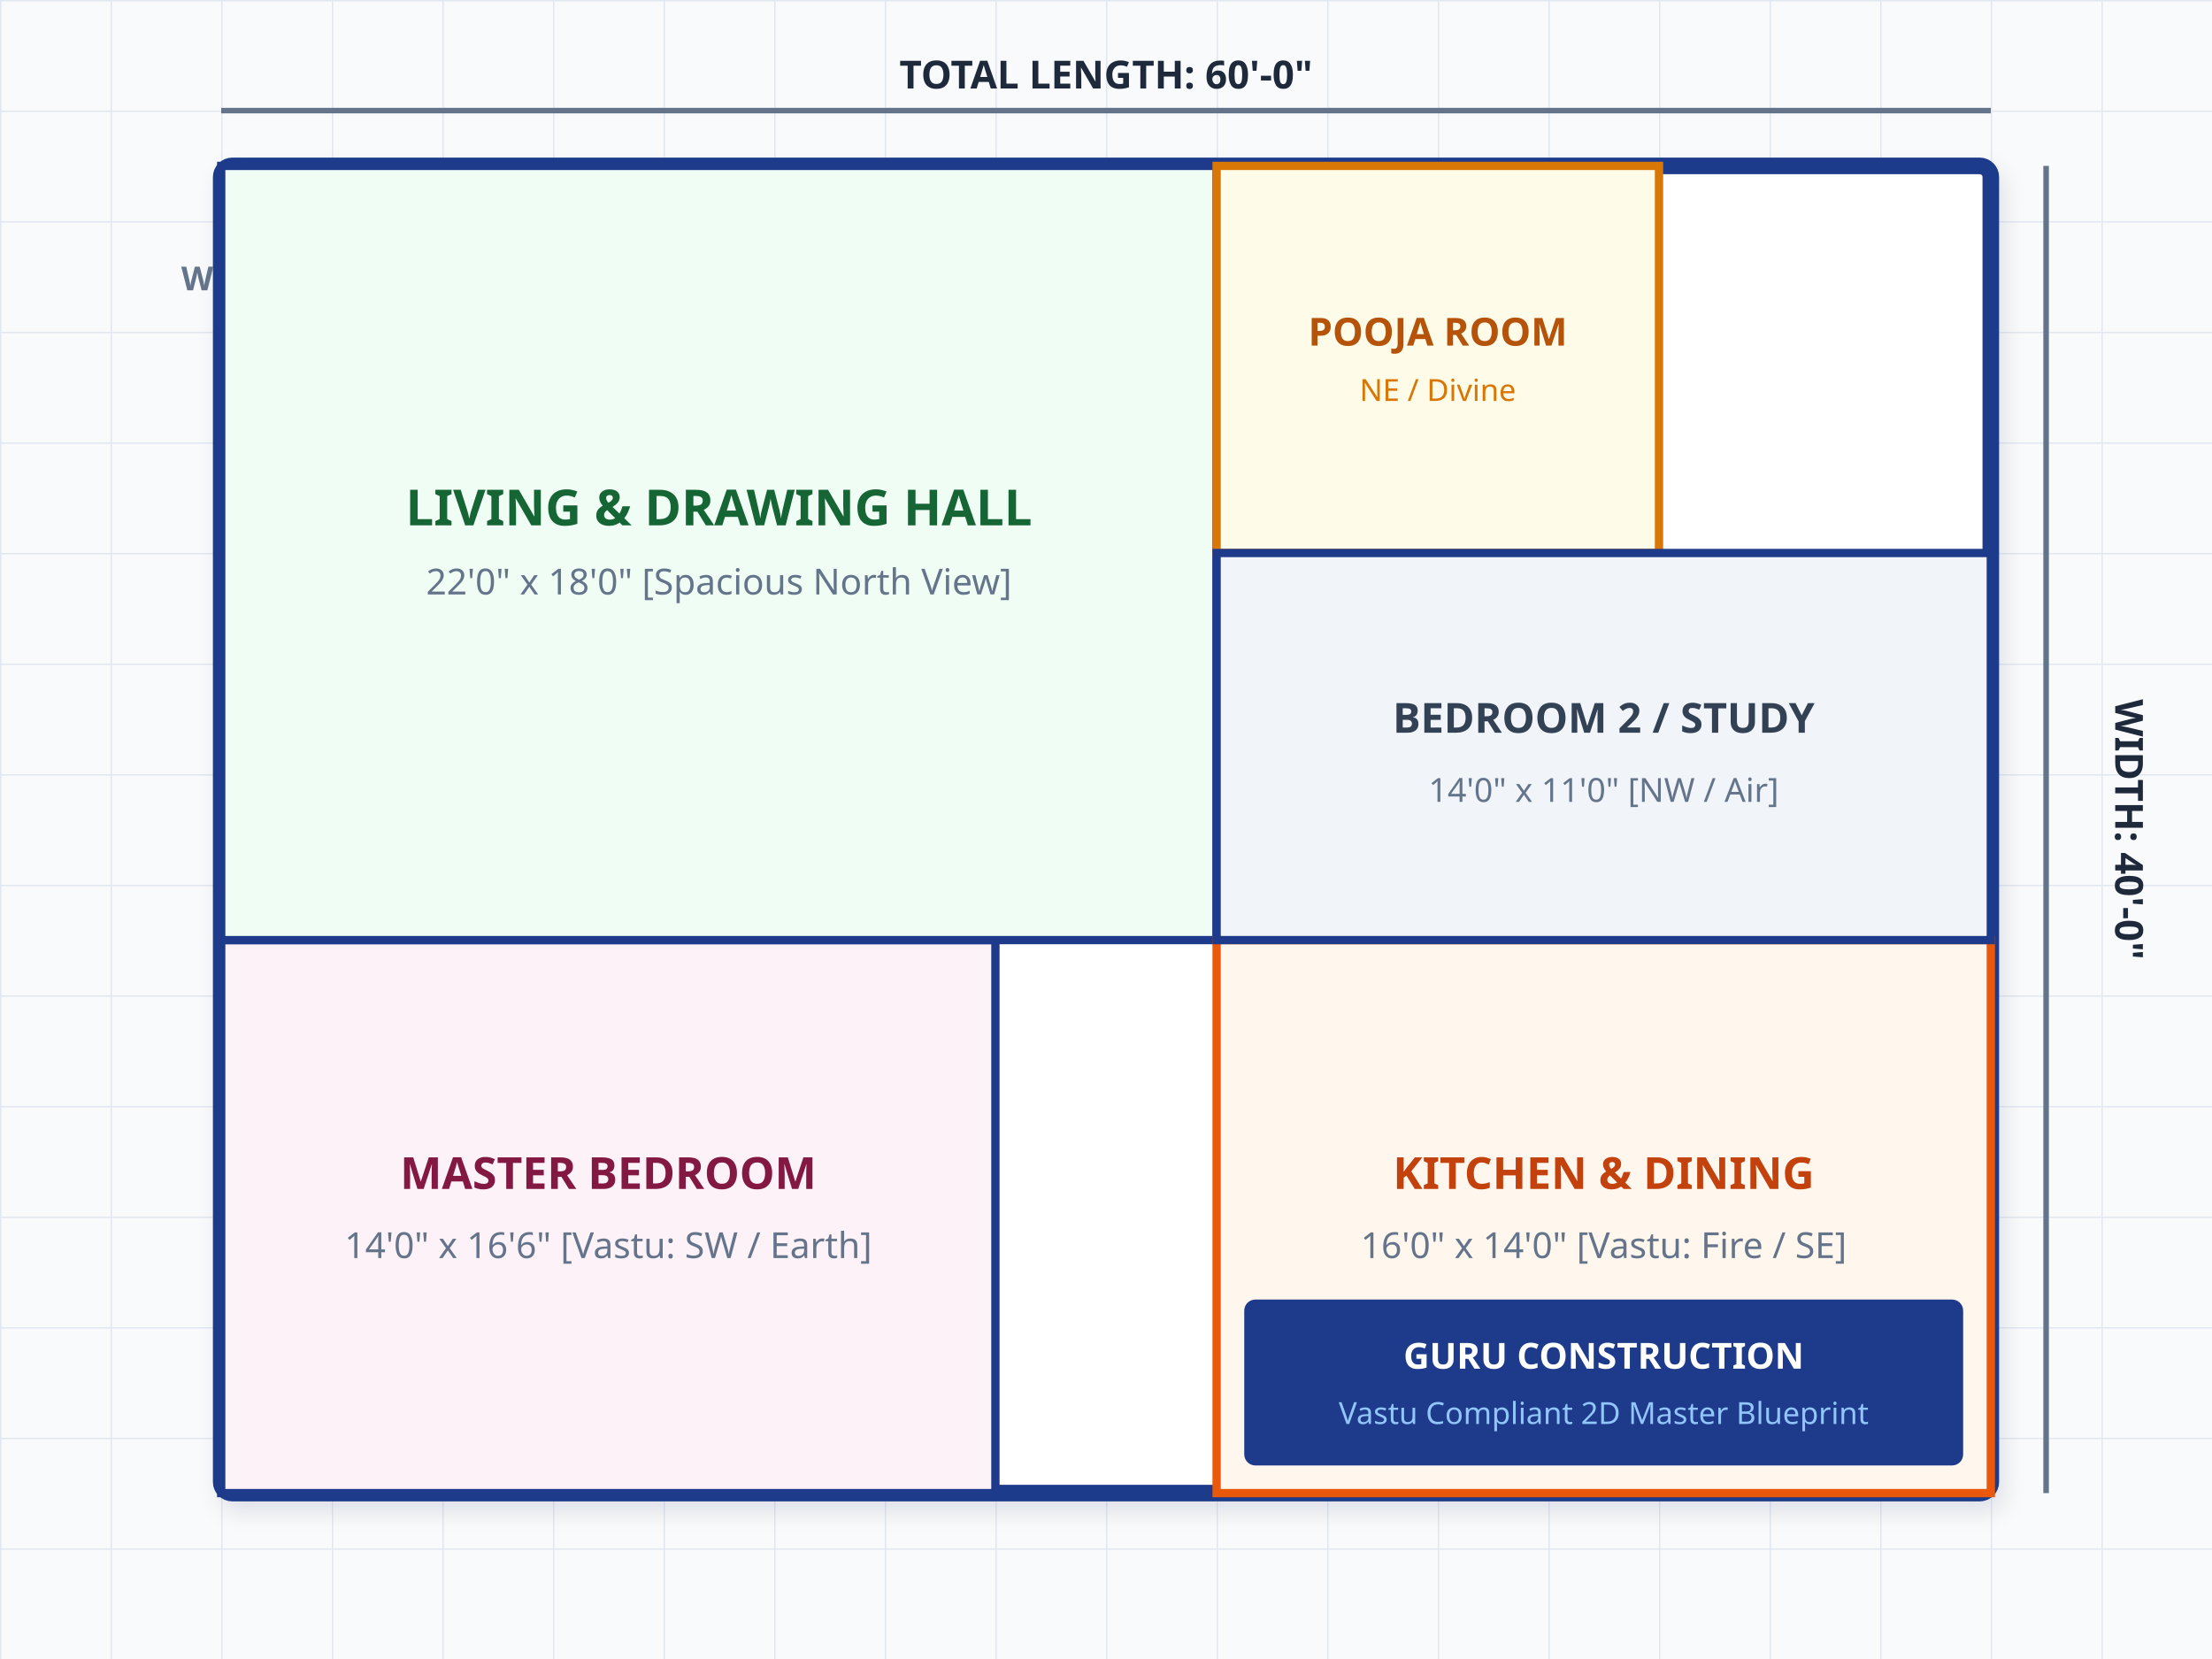
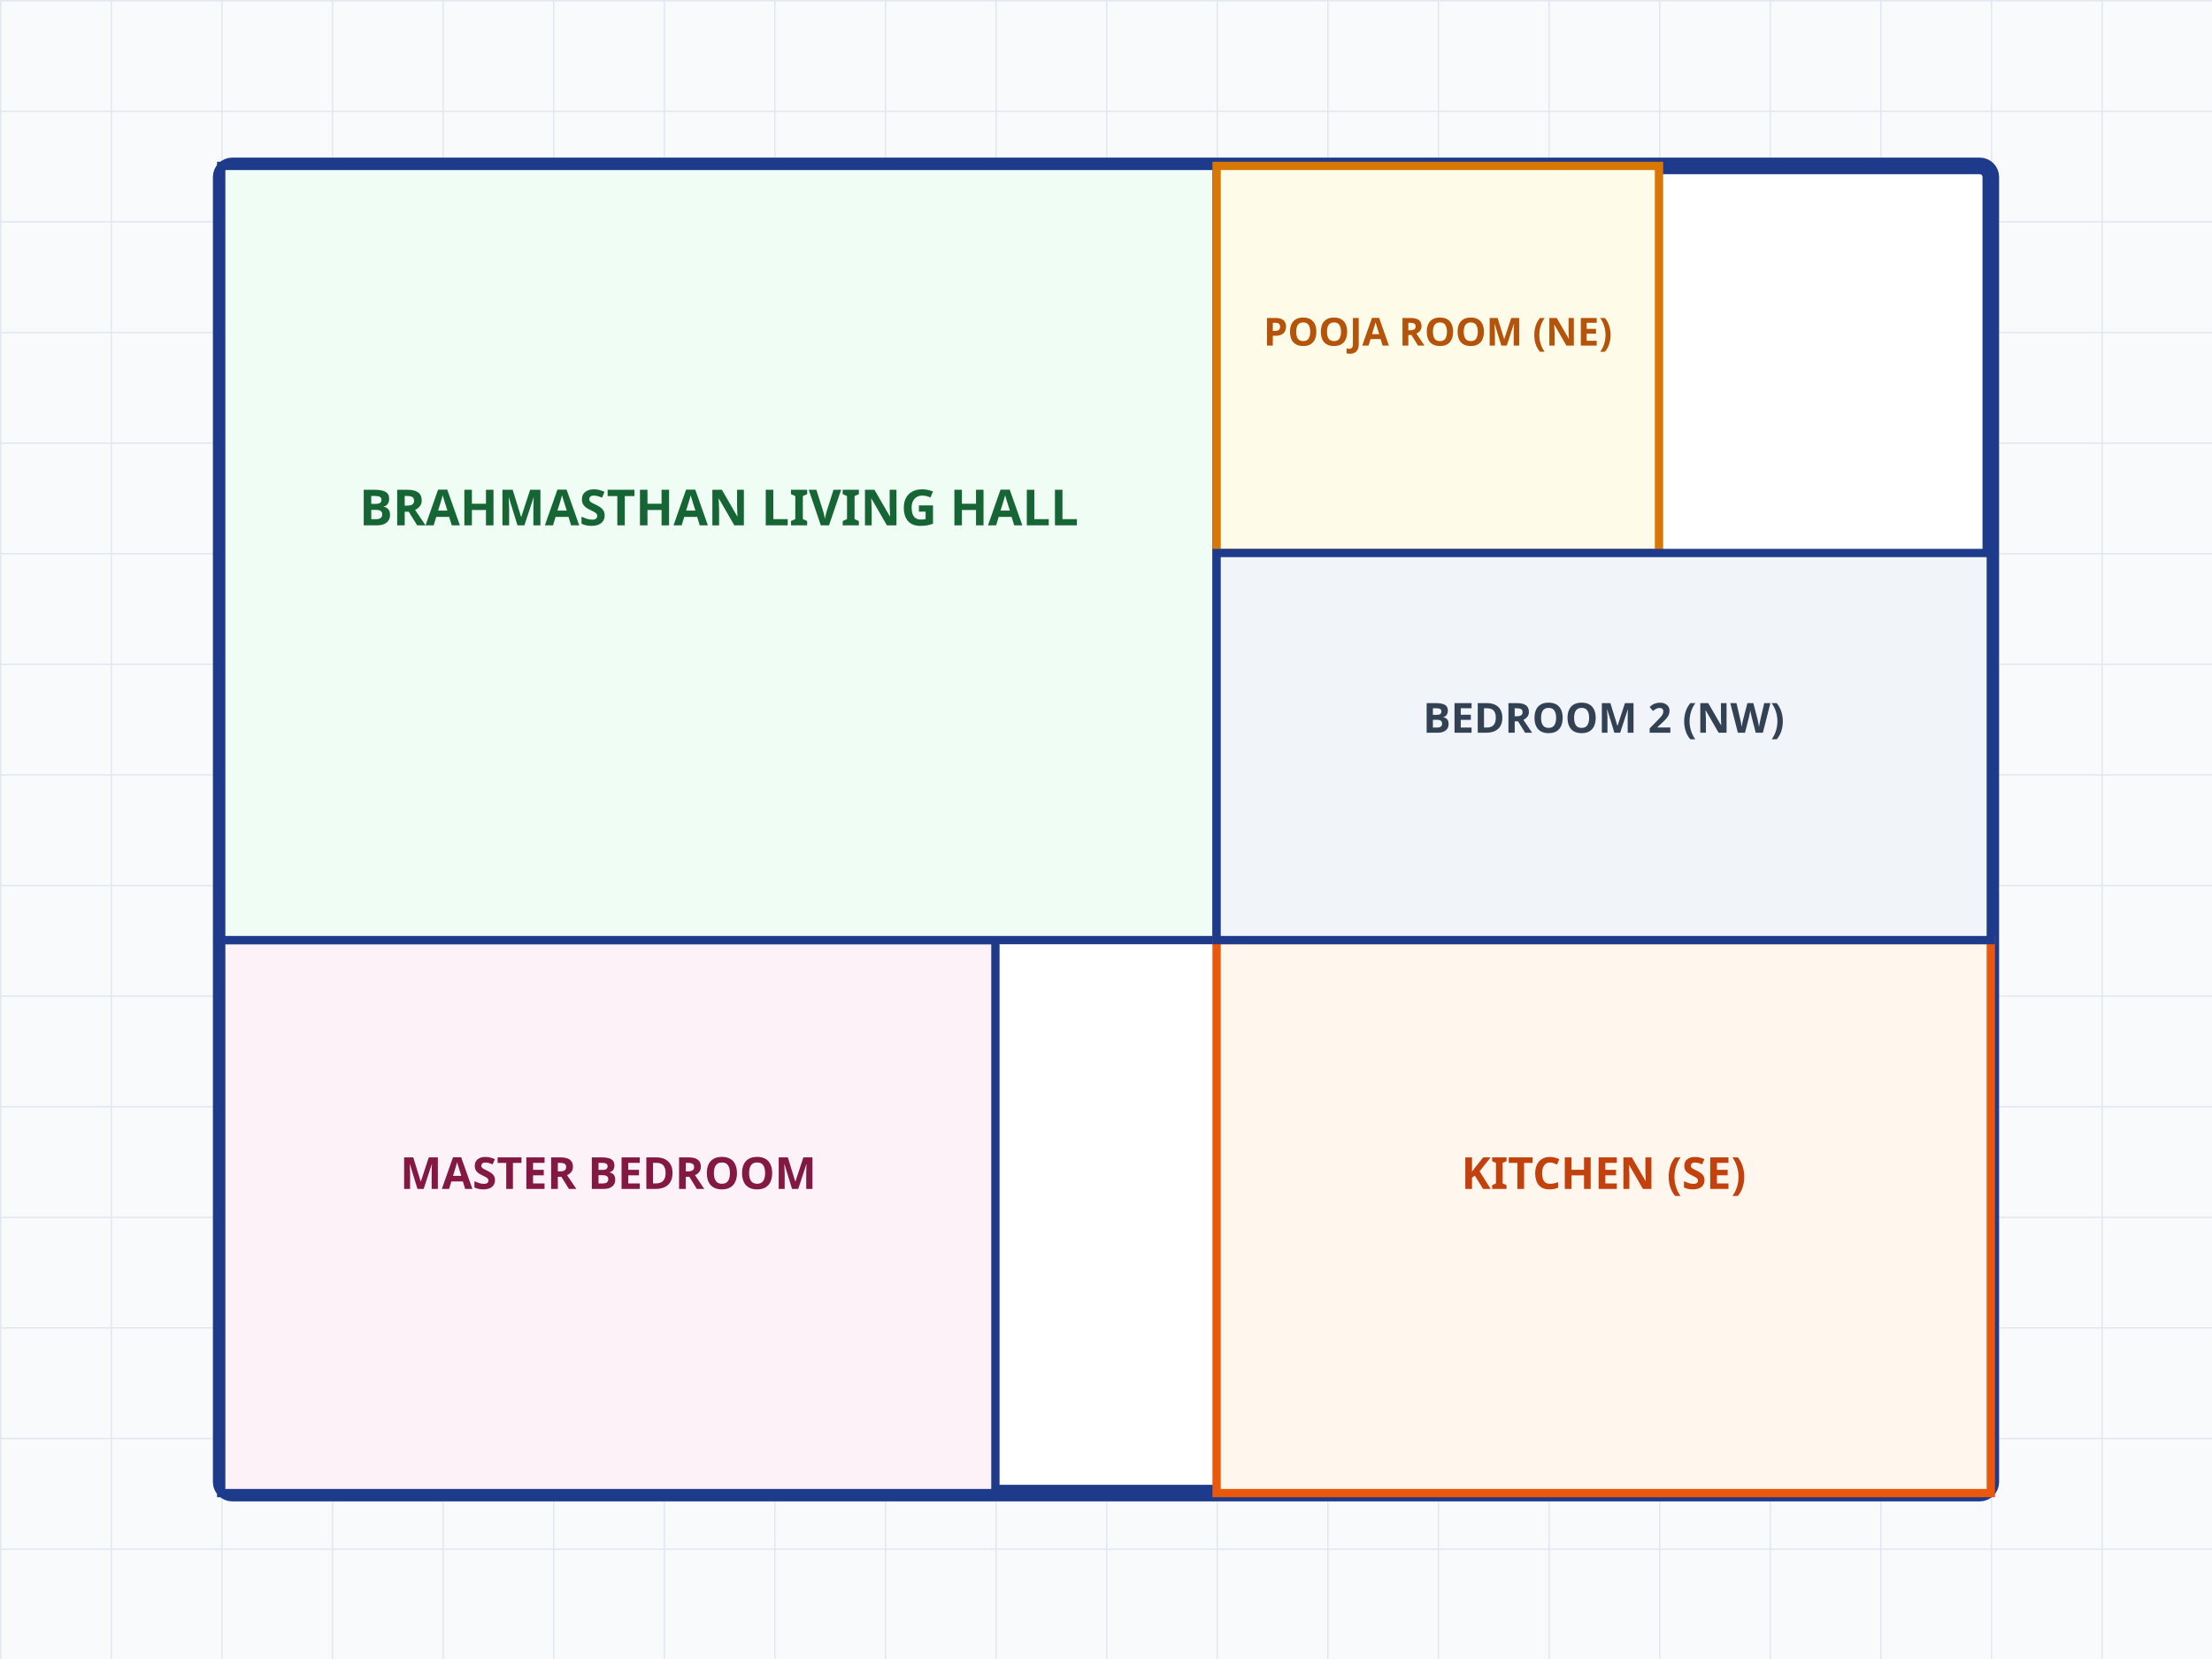
<svg xmlns="http://www.w3.org/2000/svg" viewBox="0 0 800 600" width="100%" height="100%">
  <defs>
    <pattern id="grid" width="40" height="40" patternUnits="userSpaceOnUse">
      <path d="M 40 0 L 0 0 0 40" fill="none" stroke="#e2e8f0" stroke-width="1" />
    </pattern>
-     <filter id="shadow" x="-5%" y="-5%" width="110%" height="110%">
-       <feDropShadow dx="2" dy="4" stdDeviation="4" flood-color="#0f172a" flood-opacity="0.1" />
-     </filter>
  </defs>
  <rect width="800" height="600" fill="#f8fafc" />
  <rect width="800" height="600" fill="url(#grid)" />
-   <rect x="80" y="60" width="640" height="480" fill="#ffffff" stroke="#1e3a8a" stroke-width="6" rx="4" filter="url(#shadow)" />
+   <rect x="80" y="60" width="640" height="480" fill="#ffffff" stroke="#1e3a8a" stroke-width="6" rx="4" />
  <circle cx="120" cy="100" r="30" fill="#eff6ff" stroke="#1e3a8a" stroke-width="2" />
-   <text x="120" y="85" text-anchor="middle" font-family="sans-serif" font-weight="900" fill="#dc2626" font-size="14">N (Kuber)</text>
-   <text x="145" y="105" text-anchor="middle" font-family="sans-serif" font-weight="700" fill="#1e3a8a" font-size="12">E (Indra)</text>
-   <text x="120" y="125" text-anchor="middle" font-family="sans-serif" font-weight="700" fill="#64748b" font-size="12">S (Yama)</text>
-   <text x="95" y="105" text-anchor="middle" font-family="sans-serif" font-weight="700" fill="#64748b" font-size="12">W (Varun)</text>
+   <text x="120" y="85" text-anchor="middle" font-family="sans-serif" font-weight="900" fill="#dc2626" font-size="14">N</text>
+   <text x="145" y="105" text-anchor="middle" font-family="sans-serif" font-weight="700" fill="#1e3a8a" font-size="12">E</text>
  <rect x="80" y="340" width="280" height="200" fill="#fdf2f8" stroke="#1e3a8a" stroke-width="3" />
  <text x="220" y="430" text-anchor="middle" font-family="sans-serif" font-weight="bold" fill="#831843" font-size="16">MASTER BEDROOM</text>
-   <text x="220" y="455" text-anchor="middle" font-family="sans-serif" fill="#64748b" font-size="13">14'0" x 16'6" [Vastu: SW / Earth]</text>
  <rect x="80" y="60" width="360" height="280" fill="#f0fdf4" stroke="#1e3a8a" stroke-width="3" />
-   <text x="260" y="190" text-anchor="middle" font-family="sans-serif" font-weight="bold" fill="#166534" font-size="18">LIVING &amp; DRAWING HALL</text>
-   <text x="260" y="215" text-anchor="middle" font-family="sans-serif" fill="#64748b" font-size="13">22'0" x 18'0" [Spacious North View]</text>
+   <text x="260" y="190" text-anchor="middle" font-family="sans-serif" font-weight="bold" fill="#166534" font-size="18">BRAHMASTHAN LIVING HALL</text>
  <rect x="440" y="60" width="160" height="140" fill="#fefce8" stroke="#d97706" stroke-width="3" />
-   <text x="520" y="125" text-anchor="middle" font-family="sans-serif" font-weight="bold" fill="#b45309" font-size="14">POOJA ROOM</text>
-   <text x="520" y="145" text-anchor="middle" font-family="sans-serif" fill="#d97706" font-size="11">NE / Divine</text>
+   <text x="520" y="125" text-anchor="middle" font-family="sans-serif" font-weight="bold" fill="#b45309" font-size="14">POOJA ROOM (NE)</text>
  <rect x="440" y="340" width="280" height="200" fill="#fff7ed" stroke="#ea580c" stroke-width="3" />
-   <text x="580" y="430" text-anchor="middle" font-family="sans-serif" font-weight="bold" fill="#c2410c" font-size="16">KITCHEN &amp; DINING</text>
-   <text x="580" y="455" text-anchor="middle" font-family="sans-serif" fill="#64748b" font-size="13">16'0" x 14'0" [Vastu: Fire / SE]</text>
+   <text x="580" y="430" text-anchor="middle" font-family="sans-serif" font-weight="bold" fill="#c2410c" font-size="16">KITCHEN (SE)</text>
  <rect x="440" y="200" width="280" height="140" fill="#f1f5f9" stroke="#1e3a8a" stroke-width="3" />
-   <text x="580" y="265" text-anchor="middle" font-family="sans-serif" font-weight="bold" fill="#334155" font-size="15">BEDROOM 2 / STUDY</text>
-   <text x="580" y="290" text-anchor="middle" font-family="sans-serif" fill="#64748b" font-size="12">14'0" x 11'0" [NW / Air]</text>
-   <line x1="80" y1="40" x2="720" y2="40" stroke="#64748b" stroke-width="2" marker-start="dot" marker-end="dot" />
-   <text x="400" y="32" text-anchor="middle" font-family="sans-serif" font-weight="bold" fill="#1e293b" font-size="14">TOTAL LENGTH: 60'-0"</text>
-   <line x1="740" y1="60" x2="740" y2="540" stroke="#64748b" stroke-width="2" />
-   <text x="765" y="300" text-anchor="middle" transform="rotate(90, 765, 300)" font-family="sans-serif" font-weight="bold" fill="#1e293b" font-size="14">WIDTH: 40'-0"</text>
-   <rect x="450" y="470" width="260" height="60" fill="#1e3a8a" rx="4" />
-   <text x="580" y="495" text-anchor="middle" font-family="sans-serif" font-weight="bold" fill="#ffffff" font-size="13">GURU CONSTRUCTION</text>
-   <text x="580" y="515" text-anchor="middle" font-family="sans-serif" fill="#93c5fd" font-size="11">Vastu Compliant 2D Master Blueprint</text>
+   <text x="580" y="265" text-anchor="middle" font-family="sans-serif" font-weight="bold" fill="#334155" font-size="15">BEDROOM 2 (NW)</text>
</svg>
